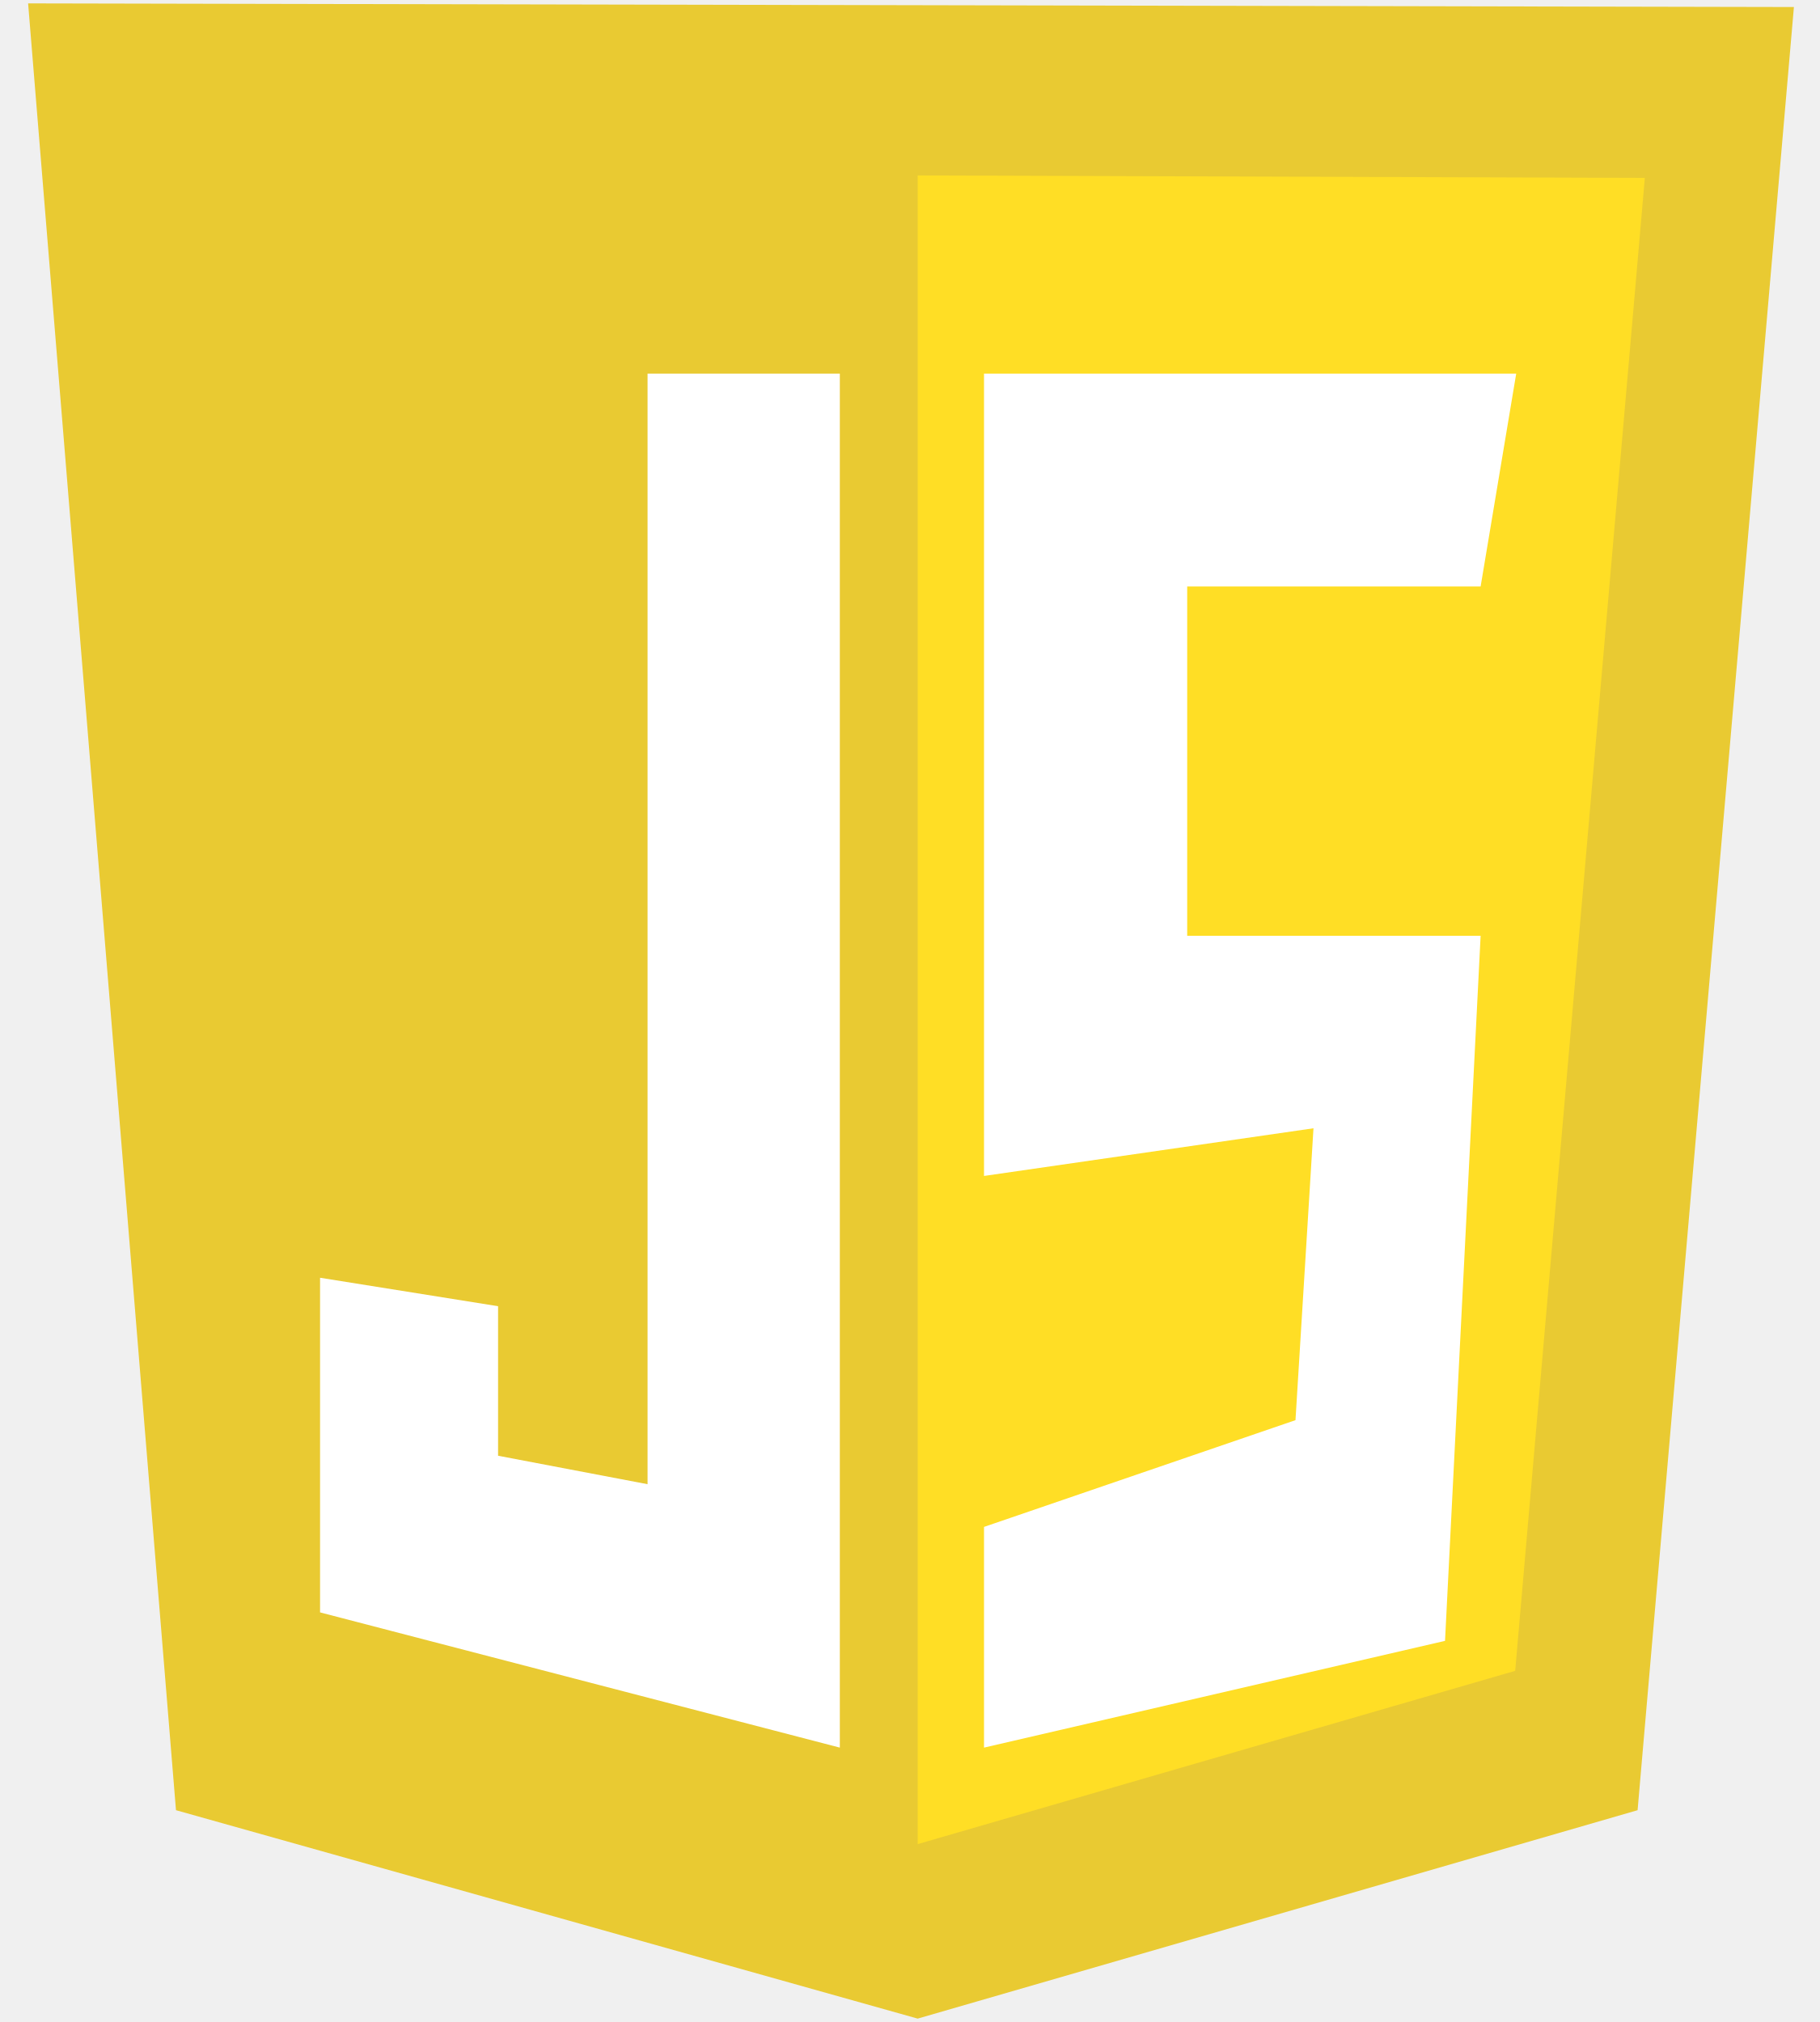
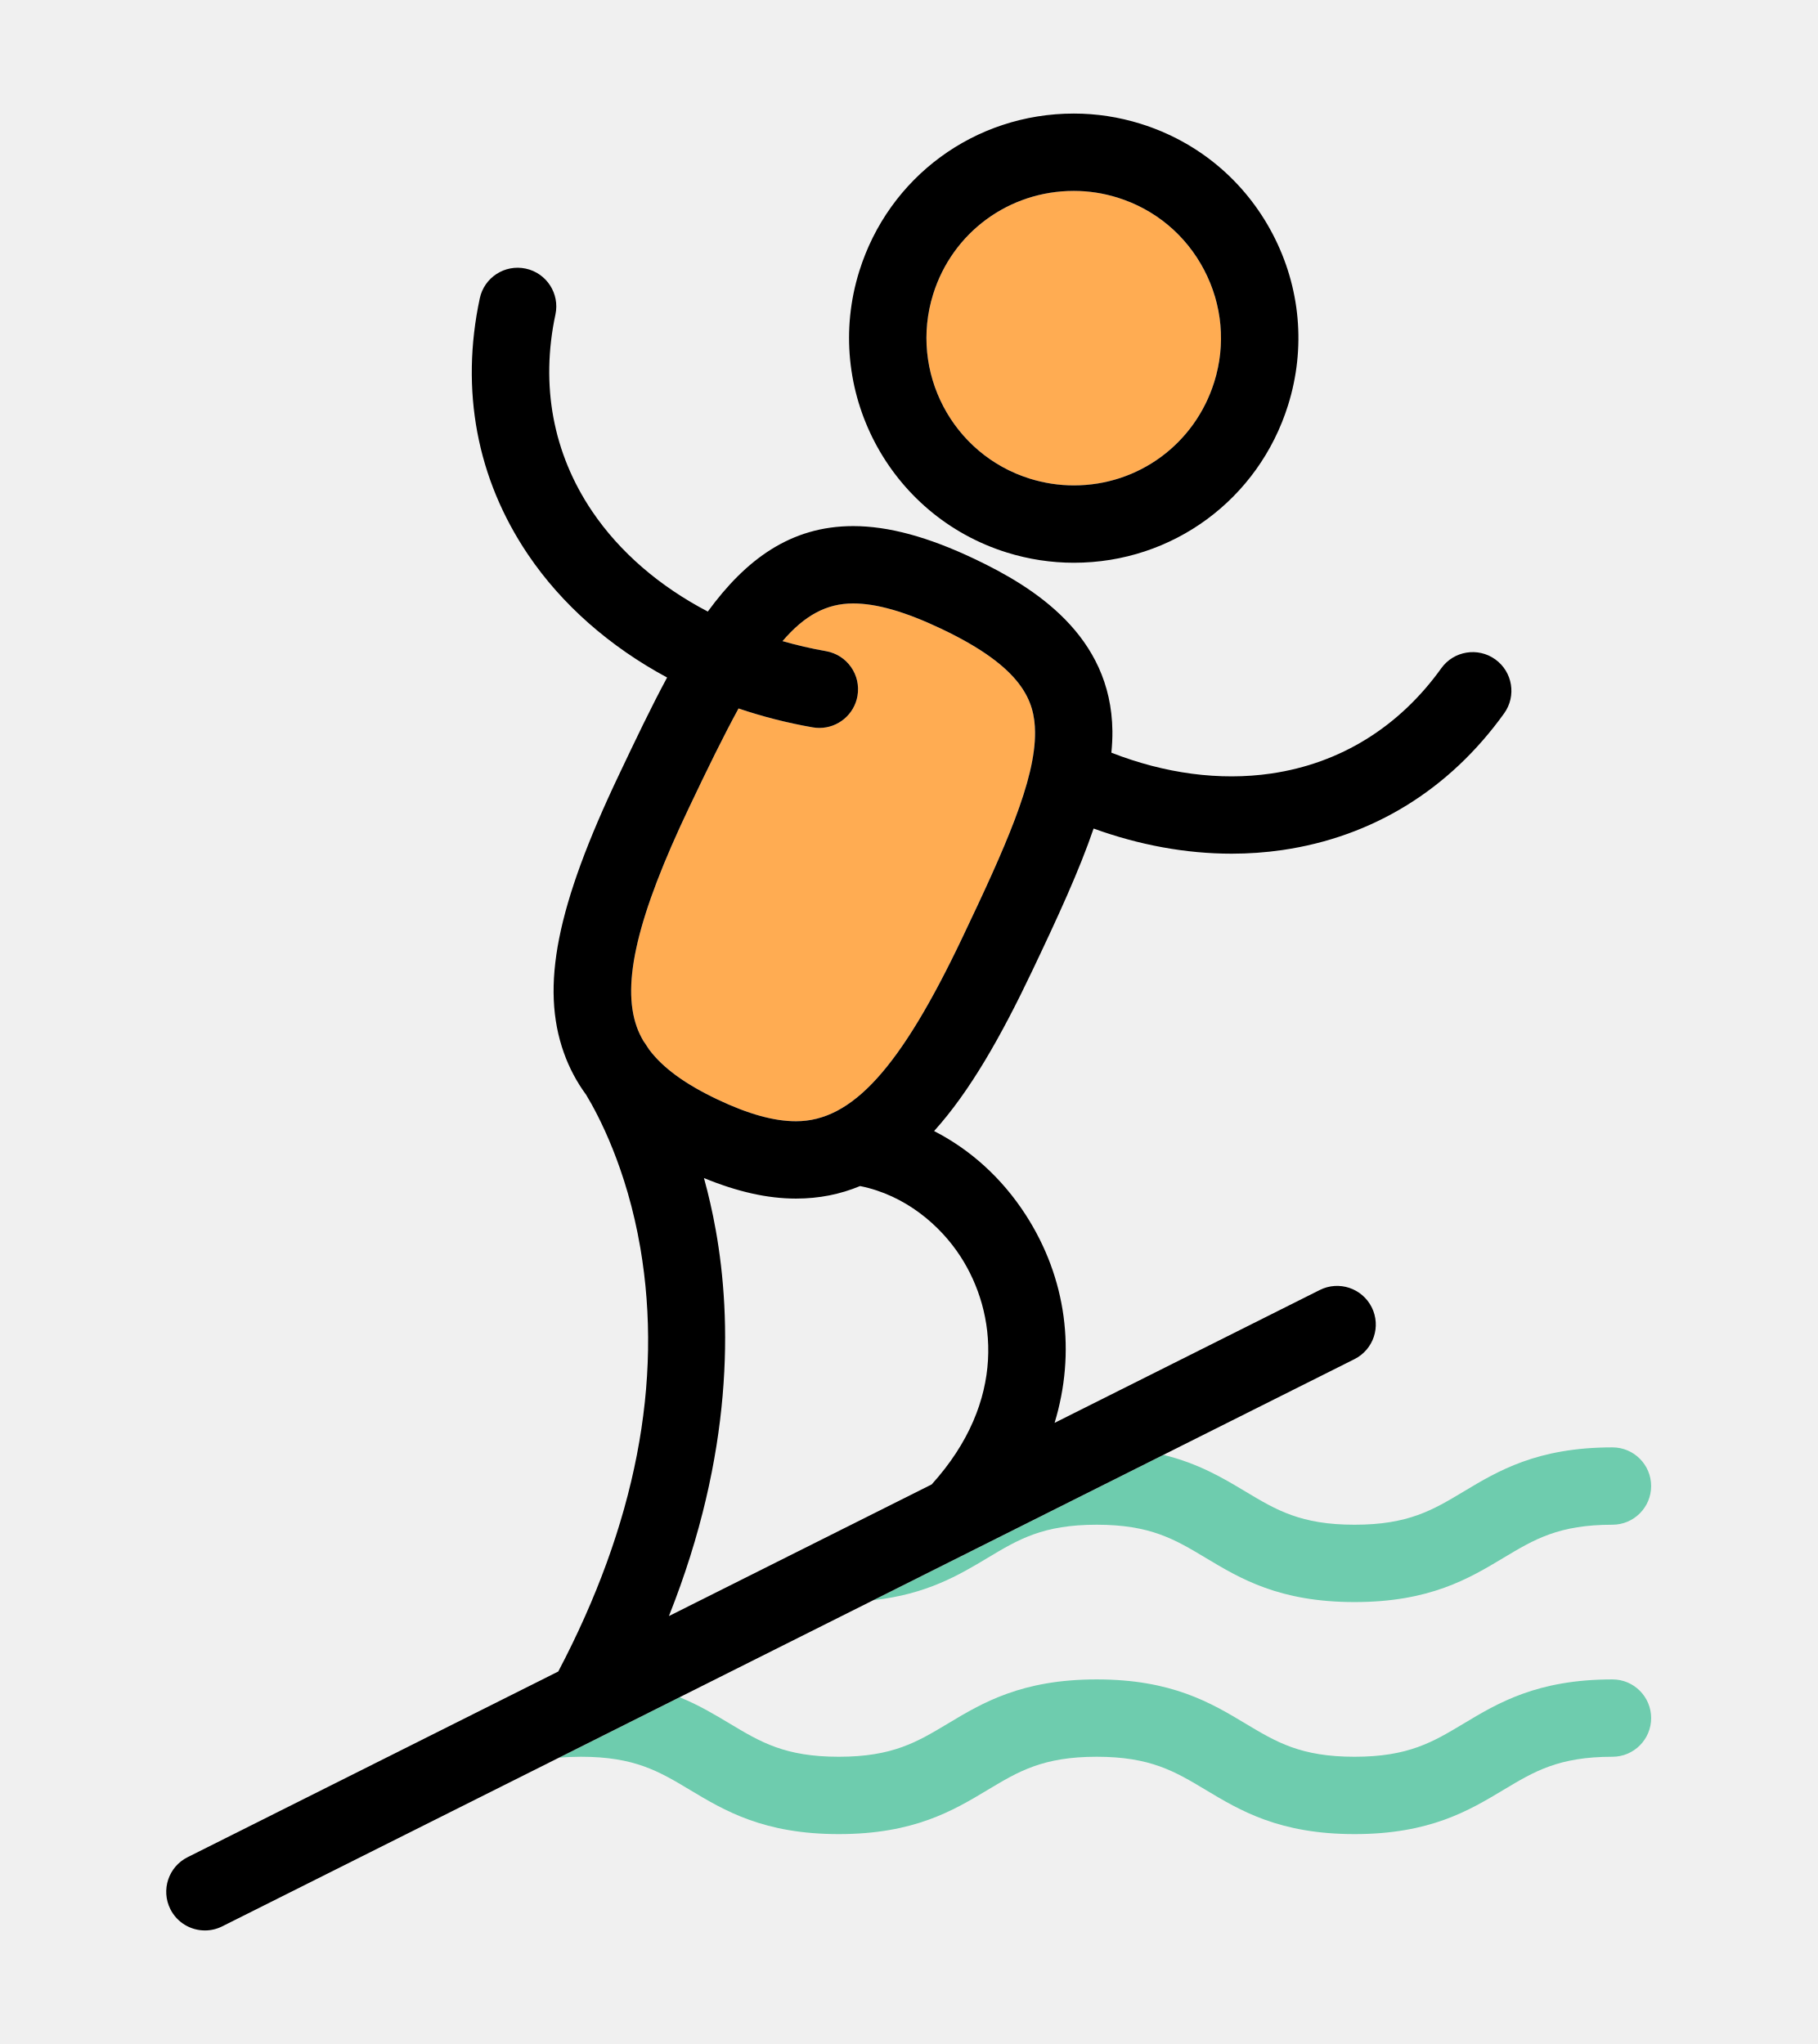
- <svg xmlns="http://www.w3.org/2000/svg" width="36" height="40" viewBox="0 0 36 40" fill="none">
-   <g clip-path="url(#clip0_1063_564)">
-     <path d="M3.481 35.81L0.556 0.067L35.484 0.139L32.392 35.81L18.152 39.933L3.481 35.81Z" fill="#E9CA32" />
-     <path d="M18.152 36.481V3.471L32.535 3.519L29.971 33.053L18.152 36.481Z" fill="#FFDE25" />
-     <path d="M16.612 7.391H12.809V29.361L9.852 28.798V25.84L6.331 25.277V31.897L16.612 34.572V7.391ZM19.464 7.391H29.991L29.287 11.602H23.483V18.512H29.287L28.583 32.46L19.464 34.572V30.206L25.625 28.094L25.981 22.32L19.464 23.263V7.391Z" fill="white" />
+ <svg xmlns="http://www.w3.org/2000/svg" height="36px" width="32px" version="1.1" id="Capa_1" viewBox="0 0 469.818 469.818" xml:space="preserve">
+   <g>
+     <path style="fill:none;" d="M205.77,280.572c-7.301,0-15.124-1.748-23.784-5.314c1.147,4.16,2.19,8.655,3.052,13.471   c4.129,23.065,4.649,57.672-12.112,99.794l45.328-22.713c0.022-0.012,0.045-0.022,0.067-0.034l22.531-11.29   c19.551-21.609,16.779-44.509,7.48-58.904c-5.221-8.083-14.295-15.909-25.987-18.255   C217.253,279.449,211.765,280.572,205.77,280.572z" />
+     <path style="fill:#6ECCAE;" d="M255.314,373.479c7.987-4.791,14.296-8.574,28.193-8.574c13.897,0,20.205,3.784,28.19,8.575   c8.926,5.355,19.043,11.425,38.48,11.425s29.554-6.069,38.479-11.425c7.985-4.791,14.293-8.575,28.19-8.575c5.523,0,10-4.478,10-10   c0-5.522-4.477-10-10-10c-19.438,0-29.554,6.069-38.479,11.425c-7.985,4.791-14.293,8.575-28.19,8.575   c-13.898,0-20.206-3.784-28.191-8.575c-5.816-3.49-12.156-7.271-21.231-9.491l-74.999,37.581   C239.595,382.889,247.931,377.906,255.314,373.479z" />
+     <path style="fill:#6ECCAE;" d="M218.321,365.777c-0.022,0.011-0.045,0.022-0.067,0.034L218.321,365.777z" />
+     <path style="fill:#6ECCAE;" d="M416.848,404.905c-19.438,0-29.554,6.069-38.479,11.425c-7.985,4.791-14.293,8.575-28.19,8.575   c-13.898,0-20.206-3.784-28.191-8.575c-8.926-5.355-19.042-11.425-38.479-11.425c-19.436,0-29.553,6.069-38.478,11.425   c-7.985,4.791-14.292,8.575-28.189,8.575c-13.896,0-20.203-3.784-28.189-8.575c-3.874-2.324-7.975-4.782-12.962-6.821   l-31.222,15.645c1.806-0.164,3.718-0.249,5.707-0.249c13.896,0,20.202,3.784,28.187,8.575c8.926,5.354,19.042,11.425,38.479,11.425   s29.554-6.069,38.479-11.425c7.985-4.791,14.292-8.575,28.188-8.575c13.897,0,20.205,3.784,28.19,8.575   c8.926,5.355,19.043,11.425,38.48,11.425s29.554-6.069,38.479-11.425c7.985-4.791,14.293-8.575,28.19-8.575c5.523,0,10-4.478,10-10   C426.848,409.383,422.37,404.905,416.848,404.905z" />
+     <path style="fill:#FFAC52;" d="M164.614,236.169c0.447,1.255,1.023,2.469,1.715,3.65c0.226,0.315,0.744,1.06,1.477,2.213   c3.561,4.756,9.344,8.962,17.738,12.939c7.954,3.77,14.57,5.602,20.226,5.602c14.537,0,27.005-13.768,43.034-47.52   c11.078-23.277,18.907-40.711,18.772-53.143c-0.085-7.915-3.071-16.621-24.159-26.648c-9.314-4.435-16.788-6.589-22.852-6.589   c-6.928,0-12.604,3.122-18.275,9.744c3.656,1.041,7.404,1.926,11.251,2.598c5.44,0.951,9.079,6.133,8.128,11.573   c-0.85,4.857-5.071,8.279-9.839,8.279c-0.572,0-1.151-0.05-1.734-0.151c-6.613-1.157-13.024-2.801-19.173-4.885   c-3.852,7.052-8.012,15.55-12.787,25.606C164.794,207.47,160.624,224.963,164.614,236.169z" />
+     <path style="fill:#FFAC52;" d="M266.218,94.406c3.719,1.161,7.553,1.75,11.396,1.75c16.711,0,31.295-10.748,36.292-26.744   c3.024-9.683,2.094-19.977-2.619-28.986c-4.719-9.021-12.663-15.657-22.369-18.69C285.229,20.584,281.419,20,277.594,20   c-16.758,0-31.371,10.734-36.362,26.711C234.973,66.751,246.181,88.146,266.218,94.406z" />
+     <path d="M225.756,384.421l74.999-37.581l49.39-24.749c4.939-2.475,6.936-8.482,4.461-13.42c-2.475-4.939-8.485-6.936-13.42-4.461   l-68.555,34.353c5.507-18.159,3.165-37.323-7.499-53.832c-6.171-9.553-14.363-16.865-23.654-21.625   c9.252-10.237,17.325-24.485,25.389-41.466c6.611-13.889,12.156-25.953,15.847-36.757c11.779,4.272,23.866,6.502,35.686,6.502   c4.407,0,8.778-0.309,13.08-0.936c23.385-3.404,43.223-15.632,57.369-35.358c3.219-4.488,2.189-10.736-2.298-13.954   c-4.49-3.219-10.737-2.188-13.954,2.298c-10.905,15.207-26.12,24.62-43.999,27.224c-13.291,1.939-27.516-0.004-41.289-5.394   c0.182-1.89,0.286-3.749,0.266-5.569c-0.268-24.851-20.429-37.295-35.566-44.492c-12.055-5.738-22.341-8.528-31.444-8.528   c-16.217,0-27.791,8.69-37.587,22.101c-12.42-6.488-22.758-15.344-29.917-25.953c-10.105-14.977-13.381-32.565-9.472-50.865   c1.154-5.4-2.289-10.714-7.69-11.868c-5.399-1.152-10.715,2.289-11.868,7.69c-5.072,23.739-0.766,46.642,12.451,66.23   c8.767,12.991,21.177,23.848,35.975,31.819c-4.183,7.76-8.211,16.237-12.383,25.024c-16.232,34.099-20.374,54.965-14.301,72.025   c1.386,3.893,3.292,7.495,5.752,10.852c3.131,5.169,10.505,19.008,14.019,39.623c5.909,34.667-1.236,71.495-21.223,109.506   l-95.827,48.018c-4.938,2.475-6.935,8.482-4.461,13.42c1.754,3.501,5.283,5.522,8.948,5.522c1.506,0,3.034-0.341,4.472-1.062   l87.015-43.603l31.222-15.645L225.756,384.421z M248.331,295.583c9.299,14.395,12.071,37.294-7.48,58.904l-22.531,11.29   l-0.067,0.034l-45.328,22.713c16.762-42.123,16.242-76.729,12.112-99.794c-0.862-4.816-1.905-9.31-3.052-13.471   c8.66,3.565,16.483,5.314,23.784,5.314c5.996,0,11.484-1.123,16.575-3.244C234.036,279.674,243.11,287.5,248.331,295.583z    M190.923,153.833c6.149,2.083,12.56,3.728,19.173,4.885c0.583,0.102,1.162,0.151,1.734,0.151c4.768,0,8.989-3.422,9.839-8.279   c0.951-5.44-2.688-10.622-8.128-11.573c-3.847-0.673-7.595-1.557-11.251-2.598c5.671-6.622,11.347-9.744,18.275-9.744   c6.064,0,13.538,2.154,22.852,6.589c21.088,10.026,24.074,18.732,24.159,26.648c0.135,12.432-7.694,29.865-18.772,53.143   c-16.029,33.752-28.497,47.52-43.034,47.52c-5.655,0-12.271-1.832-20.226-5.602c-8.394-3.977-14.177-8.183-17.738-12.939   c-0.732-1.153-1.251-1.897-1.477-2.213c-0.692-1.182-1.268-2.395-1.715-3.65c-3.99-11.206,0.18-28.699,13.521-56.729   C182.91,169.383,187.071,160.886,190.923,153.833z" />
+     <path d="M260.255,113.496c5.65,1.766,11.491,2.66,17.359,2.66c25.507,0,47.763-16.389,55.382-40.781   c4.616-14.776,3.2-30.48-3.987-44.22c-7.198-13.759-19.317-23.883-34.128-28.509C289.26,0.891,283.443,0,277.594,0   c-25.554,0-47.839,16.375-55.452,40.748C212.594,71.313,229.692,103.948,260.255,113.496z M241.232,46.711   C246.223,30.734,260.836,20,277.594,20c3.825,0,7.635,0.584,11.324,1.736c9.706,3.032,17.65,9.669,22.369,18.69   c4.713,9.01,5.643,19.304,2.619,28.986c-4.997,15.996-19.581,26.744-36.292,26.744c-3.844,0-7.678-0.589-11.396-1.75   C246.181,88.146,234.973,66.751,241.232,46.711z" />
  </g>
-   <defs>
-     <clipPath id="clip0_1063_564">
-       <rect width="34.928" height="40" fill="white" transform="translate(0.556152)" />
-     </clipPath>
-   </defs>
</svg>
